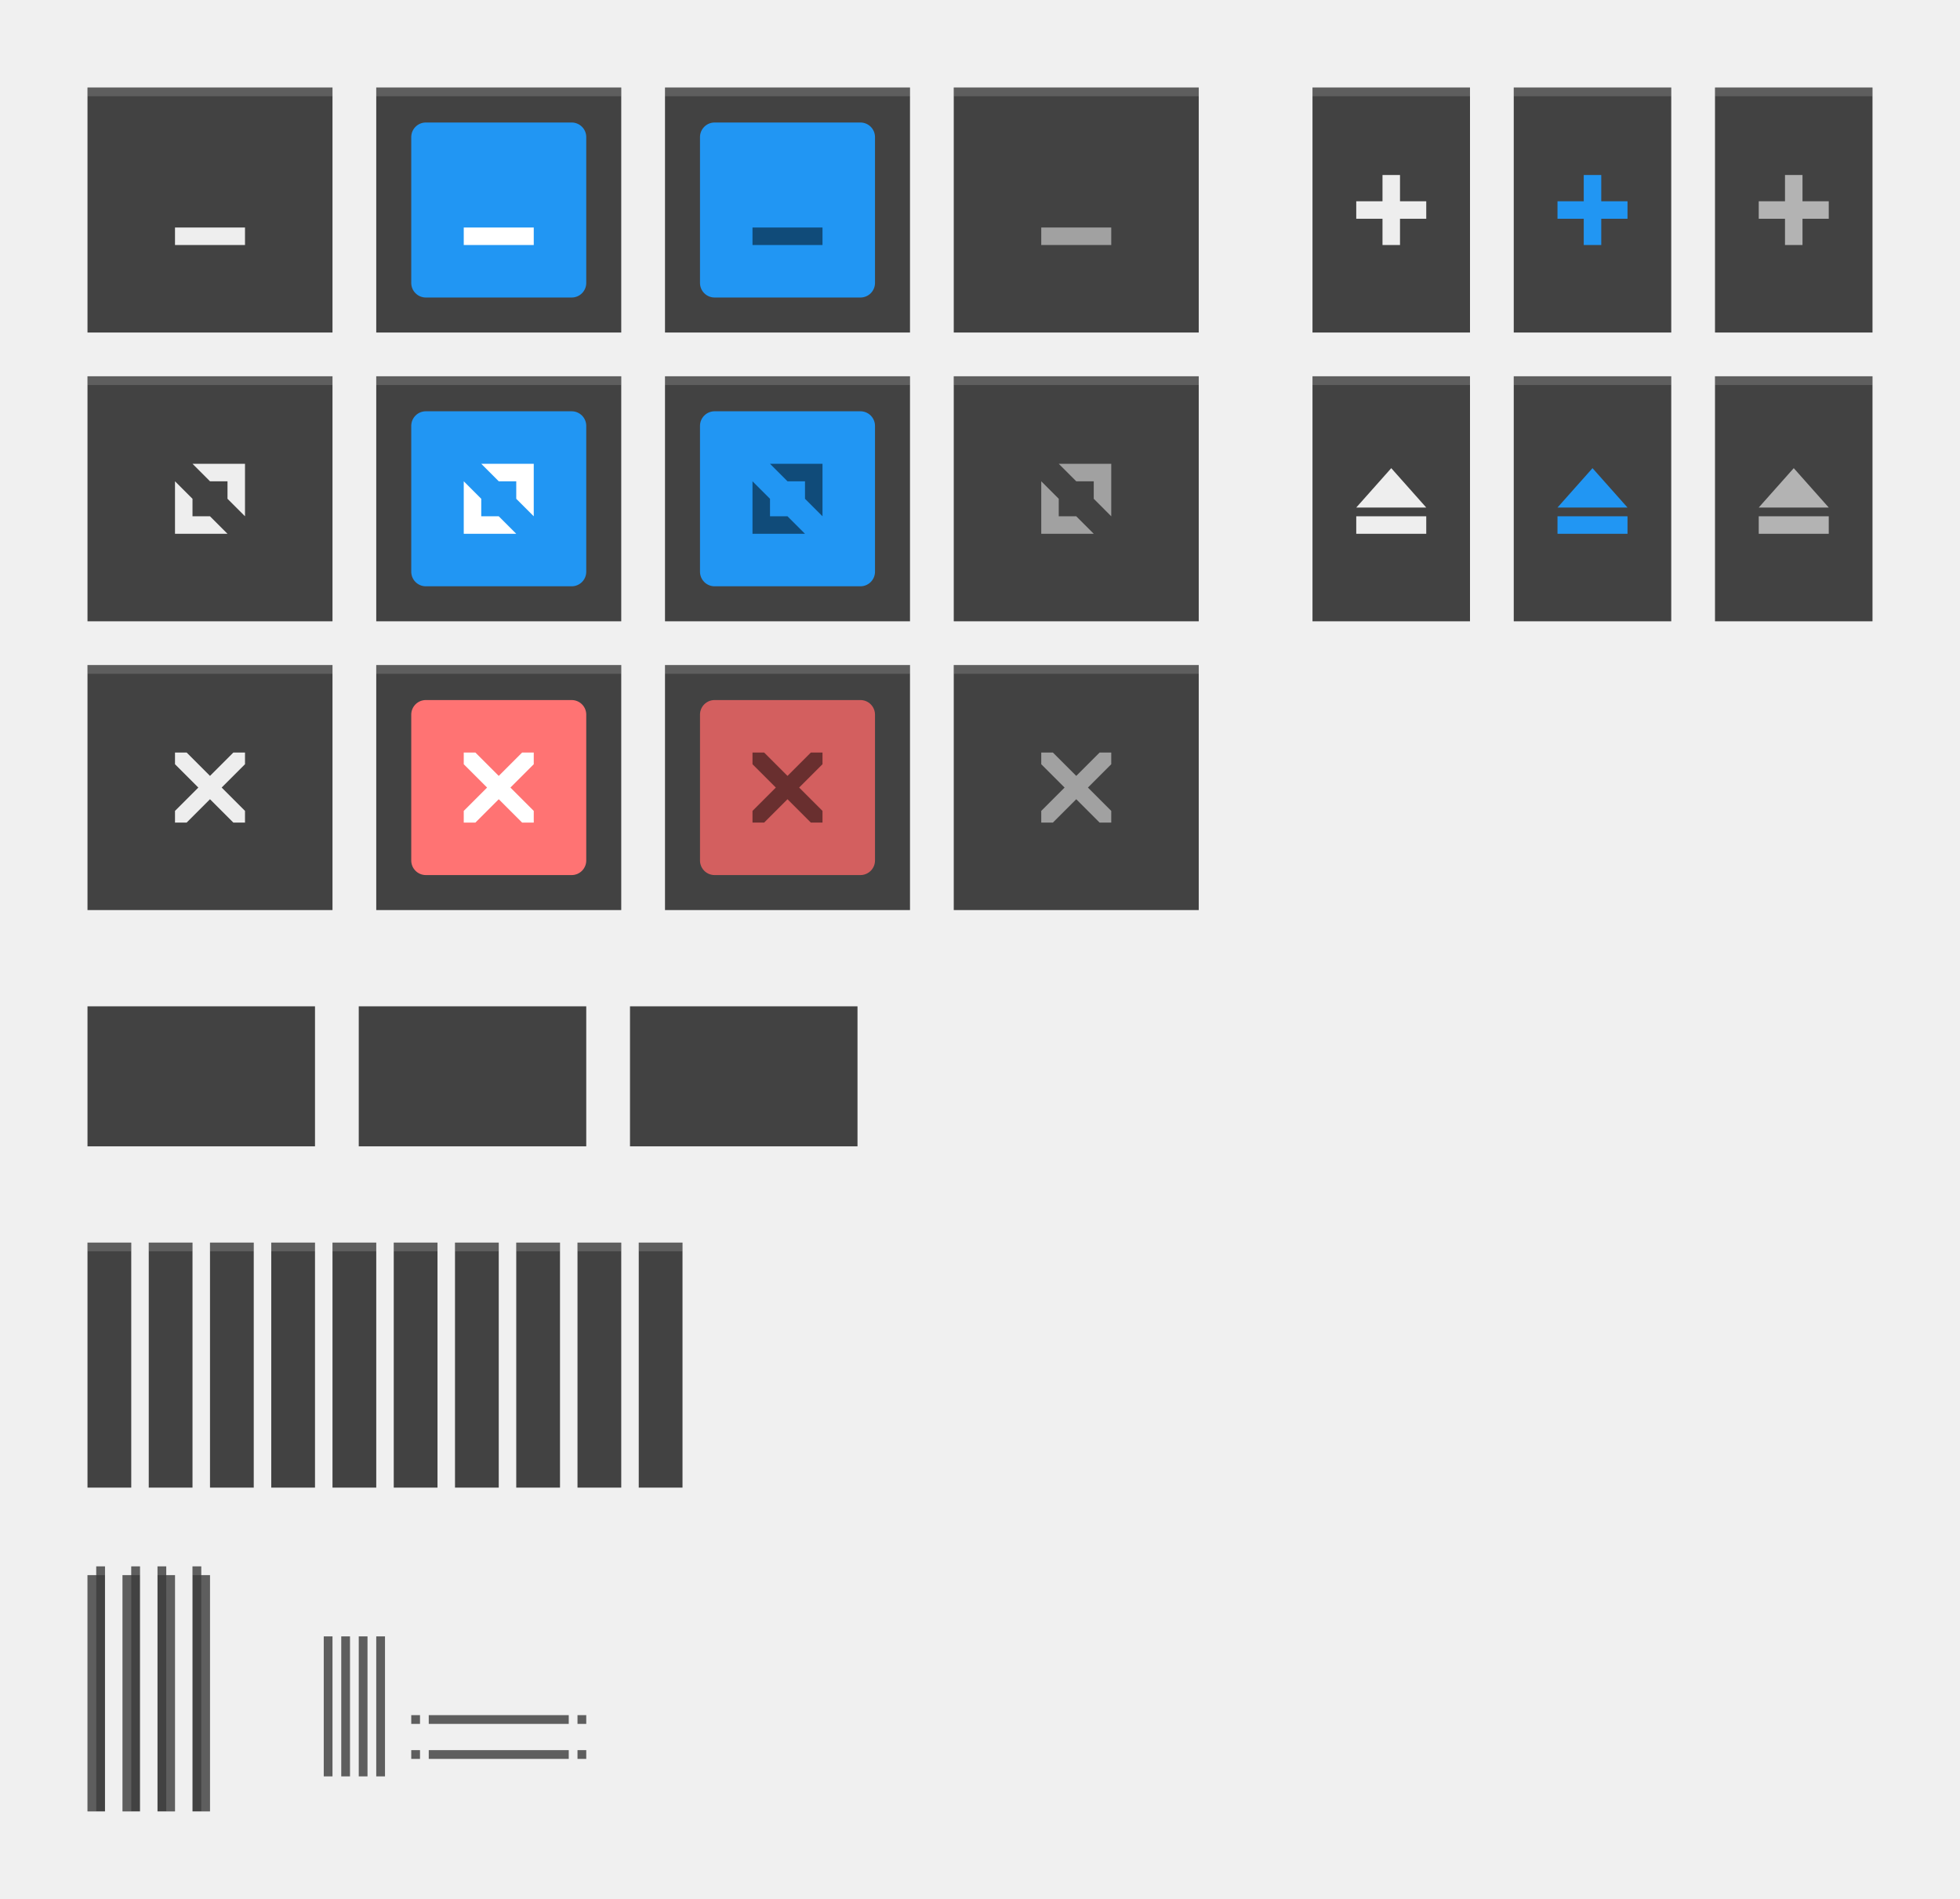
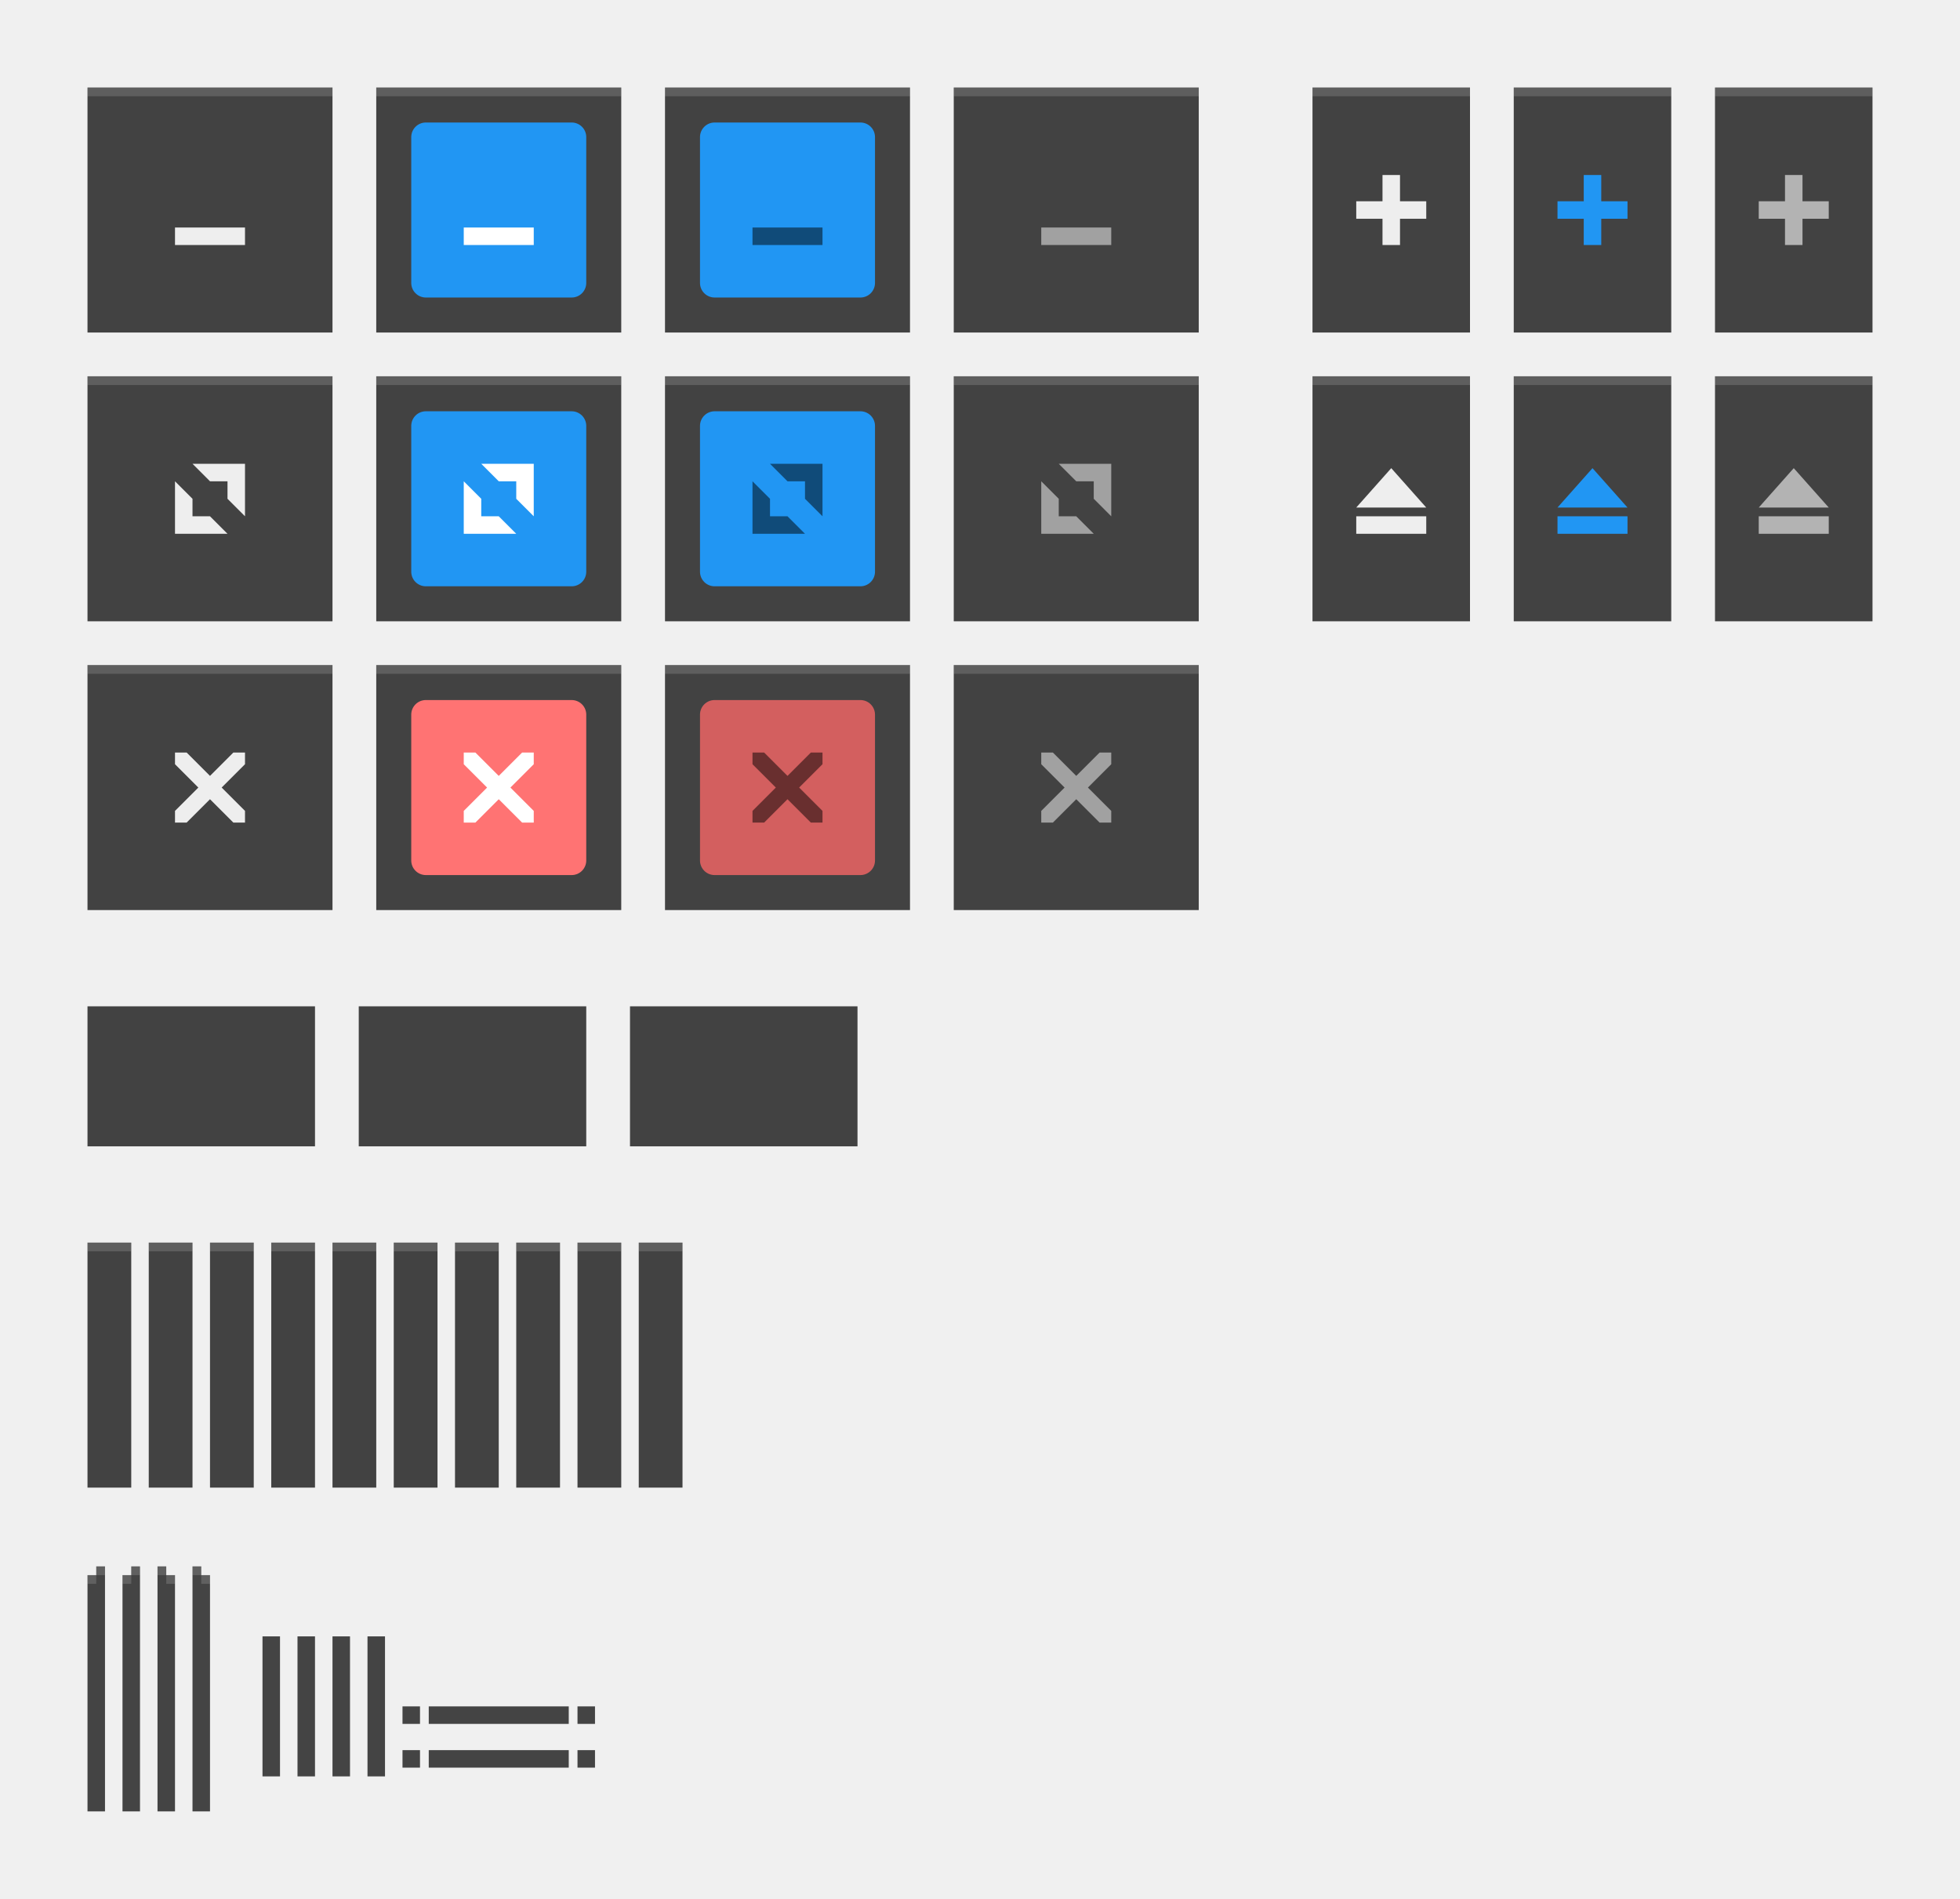
<svg xmlns="http://www.w3.org/2000/svg" xmlns:ns1="http://www.openswatchbook.org/uri/2009/osb" xmlns:xlink="http://www.w3.org/1999/xlink" width="224" height="217" viewBox="0 0 224 217" id="svg2" version="1.1">
  <defs id="defs4">
    <linearGradient id="selected_bg_color" ns1:paint="solid">
      <stop style="stop-color:#5294e2;stop-opacity:1;" offset="0" id="stop4407" />
    </linearGradient>
    <linearGradient id="selected_fg_color" ns1:paint="solid">
      <stop style="stop-color:#ffffffgit;stop-opacity:1;" offset="0" id="stop4402" />
    </linearGradient>
  </defs>
  <g id="layer1" transform="translate(5,-547.3622)" style="display:inline">
    <rect style="opacity:1;fill:#424242;fill-opacity:1;stroke:none;stroke-width:1;stroke-linecap:butt;stroke-linejoin:round;stroke-miterlimit:4;stroke-dasharray:none;stroke-dashoffset:0;stroke-opacity:1" id="menu-active" width="26" height="16" x="5" y="662.362" />
    <use x="0" y="0" xlink:href="#g4206" id="title-1-active" transform="matrix(0.1785714,0,0,1,4.107143,132)" width="100%" height="100%" />
    <g id="stick-active">
      <use height="100%" width="100%" transform="matrix(0.6428571,0,0,1,141.7857,-2.2617187e-5)" id="use4210" xlink:href="#g4206" y="0" x="0" />
      <g style="fill:#a4aab7;fill-opacity:1" transform="translate(2,2.999989)" id="g5140">
        <rect style="opacity:1;fill:#eeeeee;fill-opacity:1;stroke:none;stroke-width:1;stroke-linecap:butt;stroke-linejoin:round;stroke-miterlimit:4;stroke-dasharray:none;stroke-dashoffset:0;stroke-opacity:1" id="rect5123" width="2" height="8" x="151" y="564.362" />
        <rect style="opacity:1;fill:#eeeeee;fill-opacity:1;stroke:none;stroke-width:1;stroke-linecap:butt;stroke-linejoin:round;stroke-miterlimit:4;stroke-dasharray:none;stroke-dashoffset:0;stroke-opacity:1" id="rect5123-1" width="2" height="8" x="567.362" y="-156" transform="rotate(90)" />
      </g>
    </g>
    <g id="stick-pressed">
      <use height="100%" width="100%" transform="translate(23,-7.3828127e-6)" id="use5113" xlink:href="#use4210" y="0" x="0" />
      <g style="fill:#5294e2;fill-opacity:1" transform="translate(25,2.999981)" id="g5140-7">
        <rect style="opacity:1;fill:#2196f3;fill-opacity:1;stroke:none;stroke-width:1;stroke-linecap:butt;stroke-linejoin:round;stroke-miterlimit:4;stroke-dasharray:none;stroke-dashoffset:0;stroke-opacity:1" id="rect5123-7" width="2" height="8" x="151" y="564.362" />
        <rect style="opacity:1;fill:#2196f3;fill-opacity:1;stroke:none;stroke-width:1;stroke-linecap:butt;stroke-linejoin:round;stroke-miterlimit:4;stroke-dasharray:none;stroke-dashoffset:0;stroke-opacity:1" id="rect5123-1-1" width="2" height="8" x="567.362" y="-156" transform="rotate(90)" />
      </g>
    </g>
    <g id="stick-inactive">
      <use height="100%" width="100%" transform="translate(46,-7.3828127e-6)" id="use5115" xlink:href="#use4210" y="0" x="0" />
      <g style="fill:#b9bfce;fill-opacity:1" transform="translate(48,2.999981)" id="g5140-1">
        <rect style="opacity:1;fill:#b3b3b3;fill-opacity:1;stroke:none;stroke-width:1;stroke-linecap:butt;stroke-linejoin:round;stroke-miterlimit:4;stroke-dasharray:none;stroke-dashoffset:0;stroke-opacity:1" id="rect5123-5" width="2" height="8" x="151" y="564.362" />
        <rect style="opacity:1;fill:#b3b3b3;fill-opacity:1;stroke:none;stroke-width:1;stroke-linecap:butt;stroke-linejoin:round;stroke-miterlimit:4;stroke-dasharray:none;stroke-dashoffset:0;stroke-opacity:1" id="rect5123-1-9" width="2" height="8" x="567.362" y="-156" transform="rotate(90)" />
      </g>
    </g>
    <g id="shade-active">
      <use height="100%" width="100%" transform="translate(-3.4e-7,32.99999)" id="use5117" xlink:href="#use4210" y="0" x="0" />
      <g style="fill:#a4aab7;fill-opacity:1" transform="translate(-4.68e-6,-1.000023)" id="g5193">
        <rect transform="rotate(90)" y="-158" x="607.362" height="8" width="2" id="rect5123-1-7" style="opacity:1;fill:#eeeeee;fill-opacity:1;stroke:none;stroke-width:1;stroke-linecap:butt;stroke-linejoin:round;stroke-miterlimit:4;stroke-dasharray:none;stroke-dashoffset:0;stroke-opacity:1" />
        <path style="opacity:1;fill:#eeeeee;fill-opacity:1;stroke:none;stroke-width:1;stroke-linecap:butt;stroke-linejoin:round;stroke-miterlimit:4;stroke-dasharray:none;stroke-dashoffset:0;stroke-opacity:1" d="m 154,601.862 4,4.5 h -8 z" id="rect5190" />
      </g>
    </g>
    <g id="shade-pressed">
      <use height="100%" width="100%" transform="translate(23,32.99999)" id="use5119" xlink:href="#use4210" y="0" x="0" />
      <g style="fill:#5294e2;fill-opacity:1" transform="translate(23,-1.000023)" id="g5193-7">
        <rect transform="rotate(90)" y="-158" x="607.362" height="8" width="2" id="rect5123-1-7-6" style="opacity:1;fill:#2196f3;fill-opacity:1;stroke:none;stroke-width:1;stroke-linecap:butt;stroke-linejoin:round;stroke-miterlimit:4;stroke-dasharray:none;stroke-dashoffset:0;stroke-opacity:1" />
        <path style="opacity:1;fill:#2196f3;fill-opacity:1;stroke:none;stroke-width:1;stroke-linecap:butt;stroke-linejoin:round;stroke-miterlimit:4;stroke-dasharray:none;stroke-dashoffset:0;stroke-opacity:1" d="m 154,601.862 4,4.5 h -8 z" id="rect5190-7" />
      </g>
    </g>
    <g id="shade-inactive">
      <use height="100%" width="100%" transform="translate(46,32.99999)" id="use5121" xlink:href="#use4210" y="0" x="0" />
      <g style="fill:#b9bfce;fill-opacity:1" transform="translate(46,-1.000023)" id="g5193-3">
        <rect transform="rotate(90)" y="-158" x="607.362" height="8" width="2" id="rect5123-1-7-65" style="opacity:1;fill:#b3b3b3;fill-opacity:1;stroke:none;stroke-width:1;stroke-linecap:butt;stroke-linejoin:round;stroke-miterlimit:4;stroke-dasharray:none;stroke-dashoffset:0;stroke-opacity:1" />
        <path style="opacity:1;fill:#b3b3b3;fill-opacity:1;stroke:none;stroke-width:1;stroke-linecap:butt;stroke-linejoin:round;stroke-miterlimit:4;stroke-dasharray:none;stroke-dashoffset:0;stroke-opacity:1" d="m 154,601.862 4,4.5 h -8 z" id="rect5190-6" />
      </g>
    </g>
    <use x="0" y="0" xlink:href="#menu-active" id="menu-inactive" transform="translate(62,-2.2617187e-5)" width="100%" height="100%" />
    <use x="0" y="0" xlink:href="#menu-active" id="menu-pressed" transform="translate(31,-2.2617187e-5)" width="100%" height="100%" />
    <use x="0" y="0" xlink:href="#title-1-active" id="title-2-active" transform="translate(7,-2.6171874e-6)" width="100%" height="100%" />
    <use x="0" y="0" xlink:href="#title-1-active" id="title-3-active" transform="translate(14,-2.6171872e-6)" width="100%" height="100%" />
    <use x="0" y="0" xlink:href="#title-1-active" id="title-4-active" transform="translate(21,-2.6171874e-6)" width="100%" height="100%" />
    <use x="0" y="0" xlink:href="#title-1-active" id="title-5-active" transform="translate(28,-2.6171874e-6)" width="100%" height="100%" />
    <use x="0" y="0" xlink:href="#title-1-active" id="title-1-inactive" transform="translate(35,-2.6171874e-6)" width="100%" height="100%" />
    <use x="0" y="0" xlink:href="#title-1-active" id="title-2-inactive" transform="translate(42,-2.6171874e-6)" width="100%" height="100%" />
    <use x="0" y="0" xlink:href="#title-1-active" id="title-3-inactive" transform="translate(49,-2.6171874e-6)" width="100%" height="100%" />
    <use x="0" y="0" xlink:href="#title-1-active" id="title-4-inactive" transform="translate(56,-2.6171874e-6)" width="100%" height="100%" />
    <use x="0" y="0" xlink:href="#title-1-active" id="title-5-inactive" transform="translate(63,-2.6171874e-6)" width="100%" height="100%" />
-     <g id="top-left-active">
-       <path id="rect4138-9" transform="translate(0,552.3622)" d="m 6,174 v 1 H 5 v 27 h 2 v -28 z" style="opacity:1;fill:#424242;fill-opacity:1;stroke:none;stroke-width:1;stroke-linecap:butt;stroke-linejoin:round;stroke-miterlimit:4;stroke-dasharray:none;stroke-dashoffset:0;stroke-opacity:1" />
-       <rect y="726.362" x="6" height="1" width="1" id="rect5348" style="opacity:0.15;fill:#ffffff;fill-opacity:1;stroke:none;stroke-width:1;stroke-linecap:butt;stroke-linejoin:round;stroke-miterlimit:4;stroke-dasharray:none;stroke-dashoffset:0;stroke-opacity:1" />
-       <rect y="727.362" x="5" height="27" width="1" id="rect5350" style="opacity:0.15;fill:#ffffff;fill-opacity:1;stroke:none;stroke-width:5.196;stroke-linecap:butt;stroke-linejoin:round;stroke-miterlimit:4;stroke-dasharray:none;stroke-dashoffset:0;stroke-opacity:1" />
-     </g>
-     <use x="0" y="0" xlink:href="#top-left-active" id="top-left-inactive" transform="translate(4,-2.2617187e-5)" width="100%" height="100%" />
-     <use x="0" y="0" xlink:href="#top-left-active" id="top-right-active" transform="matrix(-1,0,0,1,20,-2.2617187e-5)" width="100%" height="100%" />
-     <use x="0" y="0" xlink:href="#top-left-active" id="top-right-inactive" transform="matrix(-1,0,0,1,24,-2.2617187e-5)" width="100%" height="100%" />
-     <rect style="opacity:1;fill:#5e5e5e;fill-opacity:1;stroke:none;stroke-width:1;stroke-linecap:butt;stroke-linejoin:round;stroke-miterlimit:4;stroke-dasharray:none;stroke-dashoffset:0;stroke-opacity:1" id="right-active" width="1" height="16" x="-37" y="734.362" transform="scale(-1,1)" />
-     <rect style="opacity:1;fill:#5e5e5e;fill-opacity:1;stroke:none;stroke-width:1;stroke-linecap:butt;stroke-linejoin:round;stroke-miterlimit:4;stroke-dasharray:none;stroke-dashoffset:0;stroke-opacity:1" id="right-inactive" width="1" height="16" x="-39" y="734.362" transform="scale(-1,1)" />
-     <rect style="opacity:1;fill:#5e5e5e;fill-opacity:1;stroke:none;stroke-width:0.577;stroke-linecap:butt;stroke-linejoin:round;stroke-miterlimit:4;stroke-dasharray:none;stroke-dashoffset:0;stroke-opacity:1" id="bottom-inactive" width="1" height="16" x="-748.362" y="-60" transform="matrix(0,-1,-1,0,0,0)" />
-     <rect style="opacity:1;fill:#5e5e5e;fill-opacity:1;stroke:none;stroke-width:1;stroke-linecap:butt;stroke-linejoin:round;stroke-miterlimit:4;stroke-dasharray:none;stroke-dashoffset:0;stroke-opacity:1" id="left-active" width="1" height="16" x="-33" y="734.362" transform="scale(-1,1)" />
-     <rect style="opacity:1;fill:#5e5e5e;fill-opacity:1;stroke:none;stroke-width:1;stroke-linecap:butt;stroke-linejoin:round;stroke-miterlimit:4;stroke-dasharray:none;stroke-dashoffset:0;stroke-opacity:1" id="left-inactive" width="1" height="16" x="-35" y="734.362" transform="scale(-1,1)" />
-     <rect style="opacity:1;fill:#5e5e5e;fill-opacity:1;stroke:none;stroke-width:0.577;stroke-linecap:butt;stroke-linejoin:round;stroke-miterlimit:4;stroke-dasharray:none;stroke-dashoffset:0;stroke-opacity:1" id="bottom-active" width="1" height="16" x="-744.362" y="-60" transform="matrix(0,-1,-1,0,0,0)" />
-     <path style="opacity:1;fill:#5e5e5e;fill-opacity:1;stroke:none;stroke-width:0.333;stroke-linecap:butt;stroke-linejoin:round;stroke-miterlimit:4;stroke-dasharray:none;stroke-dashoffset:0;stroke-opacity:1" d="m 42,743.362 v 0.667 0.333 H 42.333 43 v -1 z" id="bottom-left-active" />
-     <path style="opacity:1;fill:#5e5e5e;fill-opacity:1;stroke:none;stroke-width:0.333;stroke-linecap:butt;stroke-linejoin:round;stroke-miterlimit:4;stroke-dasharray:none;stroke-dashoffset:0;stroke-opacity:1" d="m 61,743.362 v 1 H 61.667 62 v -0.333 -0.667 z" id="bottom-right-active" />
-     <path style="opacity:1;fill:#5e5e5e;fill-opacity:1;stroke:none;stroke-width:0.333;stroke-linecap:butt;stroke-linejoin:round;stroke-miterlimit:4;stroke-dasharray:none;stroke-dashoffset:0;stroke-opacity:1" d="m 61,747.362 v 1 H 61.667 62 v -0.333 -0.667 z" id="bottom-right-inactive" />
-     <path style="opacity:1;fill:#5e5e5e;fill-opacity:1;stroke:none;stroke-width:0.333;stroke-linecap:butt;stroke-linejoin:round;stroke-miterlimit:4;stroke-dasharray:none;stroke-dashoffset:0;stroke-opacity:1" d="m 42,747.362 v 0.667 0.333 H 42.333 43 v -1 z" id="bottom-left-inactive" />
    <g id="close-active">
      <use height="100%" width="100%" transform="translate(0,65.99998)" id="use4234" xlink:href="#g4206" y="0" x="0" />
      <g id="titlebutton-close-dark" transform="translate(-483,-133)">
        <rect style="opacity:1;fill:#3399ff;fill-opacity:0;stroke:none;stroke-width:1;stroke-miterlimit:4;stroke-dasharray:none;stroke-dashoffset:0;stroke-opacity:1" id="rect7256" width="20" height="20" x="492" y="760.362" ry="1.667" />
        <path style="fill:#eeeeee;fill-opacity:1;stroke:none" d="m 498,766.362 v 1.333 l 2.667,2.667 -2.667,2.667 v 1.333 h 1.333 l 2.667,-2.667 2.667,2.667 h 1.333 v -1.333 l -2.667,-2.667 2.667,-2.667 v -1.333 h -1.333 l -2.667,2.667 -2.667,-2.667 z" id="path7264" />
      </g>
    </g>
    <g id="hide-active">
      <g style="opacity:1" id="g4206">
        <rect style="opacity:1;fill:#424242;fill-opacity:1;stroke:none;stroke-width:1;stroke-linecap:butt;stroke-linejoin:round;stroke-miterlimit:4;stroke-dasharray:none;stroke-dashoffset:0;stroke-opacity:1" id="rect4138" width="28" height="28" x="5" y="557.362" />
        <rect style="opacity:0.15;fill:#ffffff;fill-opacity:1;stroke:none;stroke-width:1;stroke-linecap:butt;stroke-linejoin:round;stroke-miterlimit:4;stroke-dasharray:none;stroke-dashoffset:0;stroke-opacity:1" id="rect4204" width="28" height="1" x="5" y="557.362" />
      </g>
      <g id="titlebutton-minimize-dark" transform="translate(-435,-198.9999)">
        <rect style="opacity:1;fill:#3399ff;fill-opacity:0;stroke:none;stroke-width:1;stroke-miterlimit:4;stroke-dasharray:none;stroke-dashoffset:0;stroke-opacity:1" id="rect7258" width="20" height="20" x="444" y="760.362" ry="1.667" />
        <rect y="772.362" x="450" height="2" width="8" id="rect7268" style="opacity:1;fill:#eeeeee;fill-opacity:1;stroke:none;stroke-width:1;stroke-miterlimit:4;stroke-dasharray:none;stroke-dashoffset:0;stroke-opacity:1" />
      </g>
    </g>
    <g id="maximize-active">
      <use height="100%" width="100%" transform="translate(0,32.99998)" id="use4220" xlink:href="#g4206" y="0" x="0" />
      <g id="titlebutton-maximize-dark" transform="translate(-459,-166)">
        <rect ry="1.667" y="760.362" x="468" height="20" width="20" id="rect7262" style="opacity:1;fill:#3399ff;fill-opacity:0;stroke:none;stroke-width:1;stroke-miterlimit:4;stroke-dasharray:none;stroke-dashoffset:0;stroke-opacity:1" />
        <path id="path7272" d="m 476,766.362 2,2 h 2 v 2 l 2,2 v -6 z m -2,2 v 6 h 6 l -2,-2 h -2 v -2 z" style="fill:#eeeeee;fill-opacity:1;fill-rule:evenodd;stroke:none;stroke-width:1px;stroke-linecap:butt;stroke-linejoin:miter;stroke-opacity:1" />
      </g>
    </g>
    <g id="close-prelight">
      <use height="100%" width="100%" transform="translate(33,65.99998)" id="use4226" xlink:href="#g4206" y="0" x="0" />
      <g id="titlebutton-close-hover-dark" transform="translate(-450,-165)">
        <rect ry="1.667" y="792.362" x="492" height="20" width="20" id="rect7274" style="opacity:1;fill:#ff7373;fill-opacity:1;stroke:none;stroke-width:1;stroke-miterlimit:4;stroke-dasharray:none;stroke-dashoffset:0;stroke-opacity:1" />
        <path id="path7276" d="m 498,798.362 v 1.333 l 2.667,2.667 -2.667,2.667 v 1.333 h 1.333 l 2.667,-2.667 2.667,2.667 h 1.333 v -1.333 l -2.667,-2.667 2.667,-2.667 v -1.333 h -1.333 l -2.667,2.667 -2.667,-2.667 z" style="fill:#ffffff;fill-opacity:1;stroke:none" />
      </g>
    </g>
    <g id="hide-prelight">
      <use height="100%" width="100%" transform="translate(33,-2.2617187e-5)" id="use4214" xlink:href="#g4206" y="0" x="0" />
      <g id="titlebutton-minimize-hover-dark" transform="translate(-402,-231)">
        <rect ry="1.667" y="792.362" x="444" height="20" width="20" id="rect7278" style="opacity:1;fill:#2196f3;fill-opacity:1;stroke:none;stroke-width:1;stroke-miterlimit:4;stroke-dasharray:none;stroke-dashoffset:0;stroke-opacity:1" />
        <rect style="opacity:1;fill:#ffffff;fill-opacity:1;stroke:none;stroke-width:1;stroke-miterlimit:4;stroke-dasharray:none;stroke-dashoffset:0;stroke-opacity:1" id="rect7280" width="8" height="2" x="450" y="804.362" />
      </g>
    </g>
    <g id="maximize-prelight">
      <use height="100%" width="100%" transform="translate(33,32.99998)" id="use4222" xlink:href="#g4206" y="0" x="0" />
      <g id="titlebutton-maximize-hover-dark" transform="translate(-426,-198)">
        <rect style="opacity:1;fill:#2196f3;fill-opacity:1;stroke:none;stroke-width:1;stroke-miterlimit:4;stroke-dasharray:none;stroke-dashoffset:0;stroke-opacity:1" id="rect7282" width="20" height="20" x="468" y="792.362" ry="1.667" />
        <path style="fill:#ffffff;fill-opacity:1;fill-rule:evenodd;stroke:none;stroke-width:1px;stroke-linecap:butt;stroke-linejoin:miter;stroke-opacity:1" d="m 476,798.362 2,2 h 2 v 2 l 2,2 v -6 z m -2,2 v 6 h 6 l -2,-2 h -2 v -2 z" id="path7284" />
      </g>
    </g>
    <g id="close-inactive">
      <use height="100%" width="100%" transform="translate(99,65.99998)" id="use4238" xlink:href="#g4206" y="0" x="0" />
      <g id="titlebutton-close-backdrop-dark" transform="translate(-464.0001,-133)">
        <g transform="translate(-8.3841861e-7,-6.0161582e-5)" id="titlebutton-close-backdrop-dark-5">
          <path style="opacity:0.5;fill:#ffffff;fill-opacity:1;stroke:none" d="m 578,766.362 v 1.333 l 2.667,2.667 -2.667,2.667 v 1.333 h 1.333 l 2.667,-2.667 2.667,2.667 h 1.333 v -1.333 l -2.667,-2.667 2.667,-2.667 v -1.333 h -1.333 l -2.667,2.667 -2.667,-2.667 z" id="path7288-2" />
          <rect style="opacity:1;fill:#3399ff;fill-opacity:0;stroke:none;stroke-width:1;stroke-miterlimit:4;stroke-dasharray:none;stroke-dashoffset:0;stroke-opacity:1" id="rect7298-3" width="20" height="20" x="572" y="760.362" ry="1.667" />
        </g>
      </g>
    </g>
    <g id="maximize-inactive">
      <use height="100%" width="100%" transform="translate(99,32.99998)" id="use4232" xlink:href="#g4206" y="0" x="0" />
      <g id="titlebutton-maximize-backdrop-dark" transform="translate(-440.0001,-166)">
        <g transform="translate(-8.3841861e-7,-6.0161582e-5)" id="titlebutton-maximize-backdrop-dark-8">
          <path id="path7296-1" d="m 556,766.362 2,2 h 2 v 2 l 2,2 v -6 z m -2,2 v 6 h 6 l -2,-2 h -2 v -2 z" style="opacity:0.5;fill:#ffffff;fill-opacity:1;fill-rule:evenodd;stroke:none;stroke-width:1px;stroke-linecap:butt;stroke-linejoin:miter;stroke-opacity:1" />
          <rect ry="1.667" y="760.362" x="548" height="20" width="20" id="rect7302-3" style="opacity:1;fill:#3399ff;fill-opacity:0;stroke:none;stroke-width:1;stroke-miterlimit:4;stroke-dasharray:none;stroke-dashoffset:0;stroke-opacity:1" />
        </g>
      </g>
    </g>
    <g id="hide-inactive">
      <use height="100%" width="100%" transform="translate(99,-2.2617187e-5)" id="use4218" xlink:href="#g4206" y="0" x="0" />
      <g id="titlebutton-minimize-backdrop-dark" transform="translate(-416.0001,-199)">
        <g transform="translate(-8.3841861e-7,-6.0161582e-5)" id="titlebutton-minimize-backdrop-dark-1">
          <rect y="772.362" x="530" height="2" width="8" id="rect7292-9" style="opacity:0.5;fill:#ffffff;fill-opacity:1;stroke:none;stroke-width:1;stroke-miterlimit:4;stroke-dasharray:none;stroke-dashoffset:0;stroke-opacity:1" />
          <rect style="opacity:1;fill:#3399ff;fill-opacity:0;stroke:none;stroke-width:1;stroke-miterlimit:4;stroke-dasharray:none;stroke-dashoffset:0;stroke-opacity:1" id="rect7300-9" width="20" height="20" x="524" y="760.362" ry="1.667" />
        </g>
      </g>
    </g>
    <g id="close-pressed">
      <use height="100%" width="100%" transform="translate(66,65.99998)" id="use4236" xlink:href="#g4206" y="0" x="0" />
      <g transform="translate(-417,-165)" id="titlebutton-close-active-dark">
        <rect style="opacity:1;fill:#d35f5f;fill-opacity:1;stroke:none;stroke-width:1;stroke-miterlimit:4;stroke-dasharray:none;stroke-dashoffset:0;stroke-opacity:1" id="rect268" width="20" height="20" x="492" y="792.362" ry="1.667" />
        <path style="opacity:0.5;fill:#000000;fill-opacity:1;stroke:none" d="m 498,798.362 v 1.333 l 2.667,2.667 -2.667,2.667 v 1.333 h 1.333 l 2.667,-2.667 2.667,2.667 h 1.333 v -1.333 l -2.667,-2.667 2.667,-2.667 v -1.333 h -1.333 l -2.667,2.667 -2.667,-2.667 z" id="path270" />
      </g>
    </g>
    <g id="hide-pressed">
      <use height="100%" width="100%" transform="translate(66,-2.2617187e-5)" id="use4216" xlink:href="#g4206" y="0" x="0" />
      <g transform="translate(-369,-231)" id="titlebutton-minimize-active-dark">
        <rect style="opacity:1;fill:#2196f3;fill-opacity:1;stroke:none;stroke-width:1;stroke-miterlimit:4;stroke-dasharray:none;stroke-dashoffset:0;stroke-opacity:1" id="rect274" width="20" height="20" x="444" y="792.362" ry="1.667" />
        <rect y="804.362" x="450" height="2" width="8" id="rect276" style="opacity:0.5;fill:#000000;fill-opacity:1;stroke:none;stroke-width:1;stroke-miterlimit:4;stroke-dasharray:none;stroke-dashoffset:0;stroke-opacity:1" />
      </g>
    </g>
    <g id="maximize-pressed">
      <use height="100%" width="100%" transform="translate(66,32.99998)" id="use4228" xlink:href="#g4206" y="0" x="0" />
      <g transform="translate(-393,-198)" id="titlebutton-maximize-active-dark">
        <rect ry="1.667" y="792.362" x="468" height="20" width="20" id="rect280" style="opacity:1;fill:#2196f3;fill-opacity:1;stroke:none;stroke-width:1;stroke-miterlimit:4;stroke-dasharray:none;stroke-dashoffset:0;stroke-opacity:1" />
        <path id="path282" d="m 476,798.362 2,2 h 2 v 2 l 2,2 v -6 z m -2,2 v 6 h 6 l -2,-2 h -2 v -2 z" style="opacity:0.5;fill:#000000;fill-opacity:1;fill-rule:evenodd;stroke:none;stroke-width:1px;stroke-linecap:butt;stroke-linejoin:miter;stroke-opacity:1" />
      </g>
    </g>
+     <g style="display:inline" transform="translate(0,1.4e-5)" id="top-left-active">
+       <path id="rect4138-9" transform="translate(0,552.3622)" d="m 6,174 v 1 H 5 v 27 h 2 v -28 z" style="opacity:1;fill:#444444;fill-opacity:1;stroke:none;stroke-width:1;stroke-linecap:butt;stroke-linejoin:round;stroke-miterlimit:4;stroke-dasharray:none;stroke-dashoffset:0;stroke-opacity:1" />
+       <rect y="726.362" x="6" height="1" width="1" id="rect5348" style="opacity:0.15;fill:#ffffff;fill-opacity:1;stroke:none;stroke-width:1;stroke-linecap:butt;stroke-linejoin:round;stroke-miterlimit:4;stroke-dasharray:none;stroke-dashoffset:0;stroke-opacity:1" />
+       <rect y="727.362" x="5" height="1" width="1" id="rect5350" style="opacity:0.15;fill:#ffffff;fill-opacity:1;stroke:none;stroke-width:1;stroke-linecap:butt;stroke-linejoin:round;stroke-miterlimit:4;stroke-dasharray:none;stroke-dashoffset:0;stroke-opacity:1" />
+     </g>
+     <use style="display:inline" x="0" y="0" xlink:href="#top-left-active" id="top-left-inactive" transform="translate(4,-3.6e-5)" width="100%" height="100%" />
+     <use style="display:inline" x="0" y="0" xlink:href="#top-left-active" id="top-right-active" transform="matrix(-1,0,0,1,20,-3.6e-5)" width="100%" height="100%" />
+     <use style="display:inline" x="0" y="0" xlink:href="#top-left-active" id="top-right-inactive" transform="matrix(-1,0,0,1,24,-3.6e-5)" width="100%" height="100%" />
+     <rect style="display:inline;opacity:1;fill:#444444;fill-opacity:1;stroke:none;stroke-width:1.414;stroke-linecap:butt;stroke-linejoin:round;stroke-miterlimit:4;stroke-dasharray:none;stroke-dashoffset:0;stroke-opacity:1" id="right-active" width="2" height="16" x="-35" y="734.362" transform="scale(-1,1)" />
+     <rect style="display:inline;opacity:1;fill:#444444;fill-opacity:1;stroke:none;stroke-width:1.414;stroke-linecap:butt;stroke-linejoin:round;stroke-miterlimit:4;stroke-dasharray:none;stroke-dashoffset:0;stroke-opacity:1" id="right-inactive" width="2" height="16" x="-39" y="734.362" transform="scale(-1,1)" />
+     <rect style="display:inline;opacity:1;fill:#444444;fill-opacity:1;stroke:none;stroke-width:0.817;stroke-linecap:butt;stroke-linejoin:round;stroke-miterlimit:4;stroke-dasharray:none;stroke-dashoffset:0;stroke-opacity:1" id="bottom-inactive" width="2" height="16" x="-749.362" y="-60" transform="matrix(0,-1,-1,0,0,0)" />
+     <rect style="display:inline;opacity:1;fill:#444444;fill-opacity:1;stroke:none;stroke-width:1.414;stroke-linecap:butt;stroke-linejoin:round;stroke-miterlimit:4;stroke-dasharray:none;stroke-dashoffset:0;stroke-opacity:1" id="left-active" width="2" height="16" x="-27" y="734.362" transform="scale(-1,1)" />
+     <rect style="display:inline;opacity:1;fill:#444444;fill-opacity:1;stroke:none;stroke-width:1.414;stroke-linecap:butt;stroke-linejoin:round;stroke-miterlimit:4;stroke-dasharray:none;stroke-dashoffset:0;stroke-opacity:1" id="left-inactive" width="2" height="16" x="-31" y="734.362" transform="scale(-1,1)" />
+     <rect style="display:inline;opacity:1;fill:#444444;fill-opacity:1;stroke:none;stroke-width:0.816;stroke-linecap:butt;stroke-linejoin:round;stroke-miterlimit:4;stroke-dasharray:none;stroke-dashoffset:0;stroke-opacity:1" id="bottom-active" width="2" height="16" x="-744.362" y="-60" transform="matrix(0,-1,-1,0,0,0)" />
+     <path style="display:inline;opacity:1;fill:#444444;fill-opacity:1;stroke:none;stroke-width:0.667;stroke-linecap:butt;stroke-linejoin:round;stroke-miterlimit:4;stroke-dasharray:none;stroke-dashoffset:0;stroke-opacity:1" d="m 41,742.362 v 1.333 0.667 H 41.667 43 v -2 z" id="bottom-left-active" />
+     <path style="display:inline;opacity:1;fill:#444444;fill-opacity:1;stroke:none;stroke-width:0.667;stroke-linecap:butt;stroke-linejoin:round;stroke-miterlimit:4;stroke-dasharray:none;stroke-dashoffset:0;stroke-opacity:1" d="m 61,742.362 v 2 H 62.333 63 v -0.667 -1.333 z" id="bottom-right-active" />
+     <path style="display:inline;opacity:1;fill:#444444;fill-opacity:1;stroke:none;stroke-width:0.667;stroke-linecap:butt;stroke-linejoin:round;stroke-miterlimit:4;stroke-dasharray:none;stroke-dashoffset:0;stroke-opacity:1" d="m 61,747.362 v 2 H 62.333 63 v -0.667 -1.333 z" id="bottom-right-inactive" />
+     <path style="display:inline;opacity:1;fill:#444444;fill-opacity:1;stroke:none;stroke-width:0.667;stroke-linecap:butt;stroke-linejoin:round;stroke-miterlimit:4;stroke-dasharray:none;stroke-dashoffset:0;stroke-opacity:1" d="m 41,747.362 v 1.333 0.667 H 41.667 43 v -2 z" id="bottom-left-inactive" />
  </g>
</svg>
